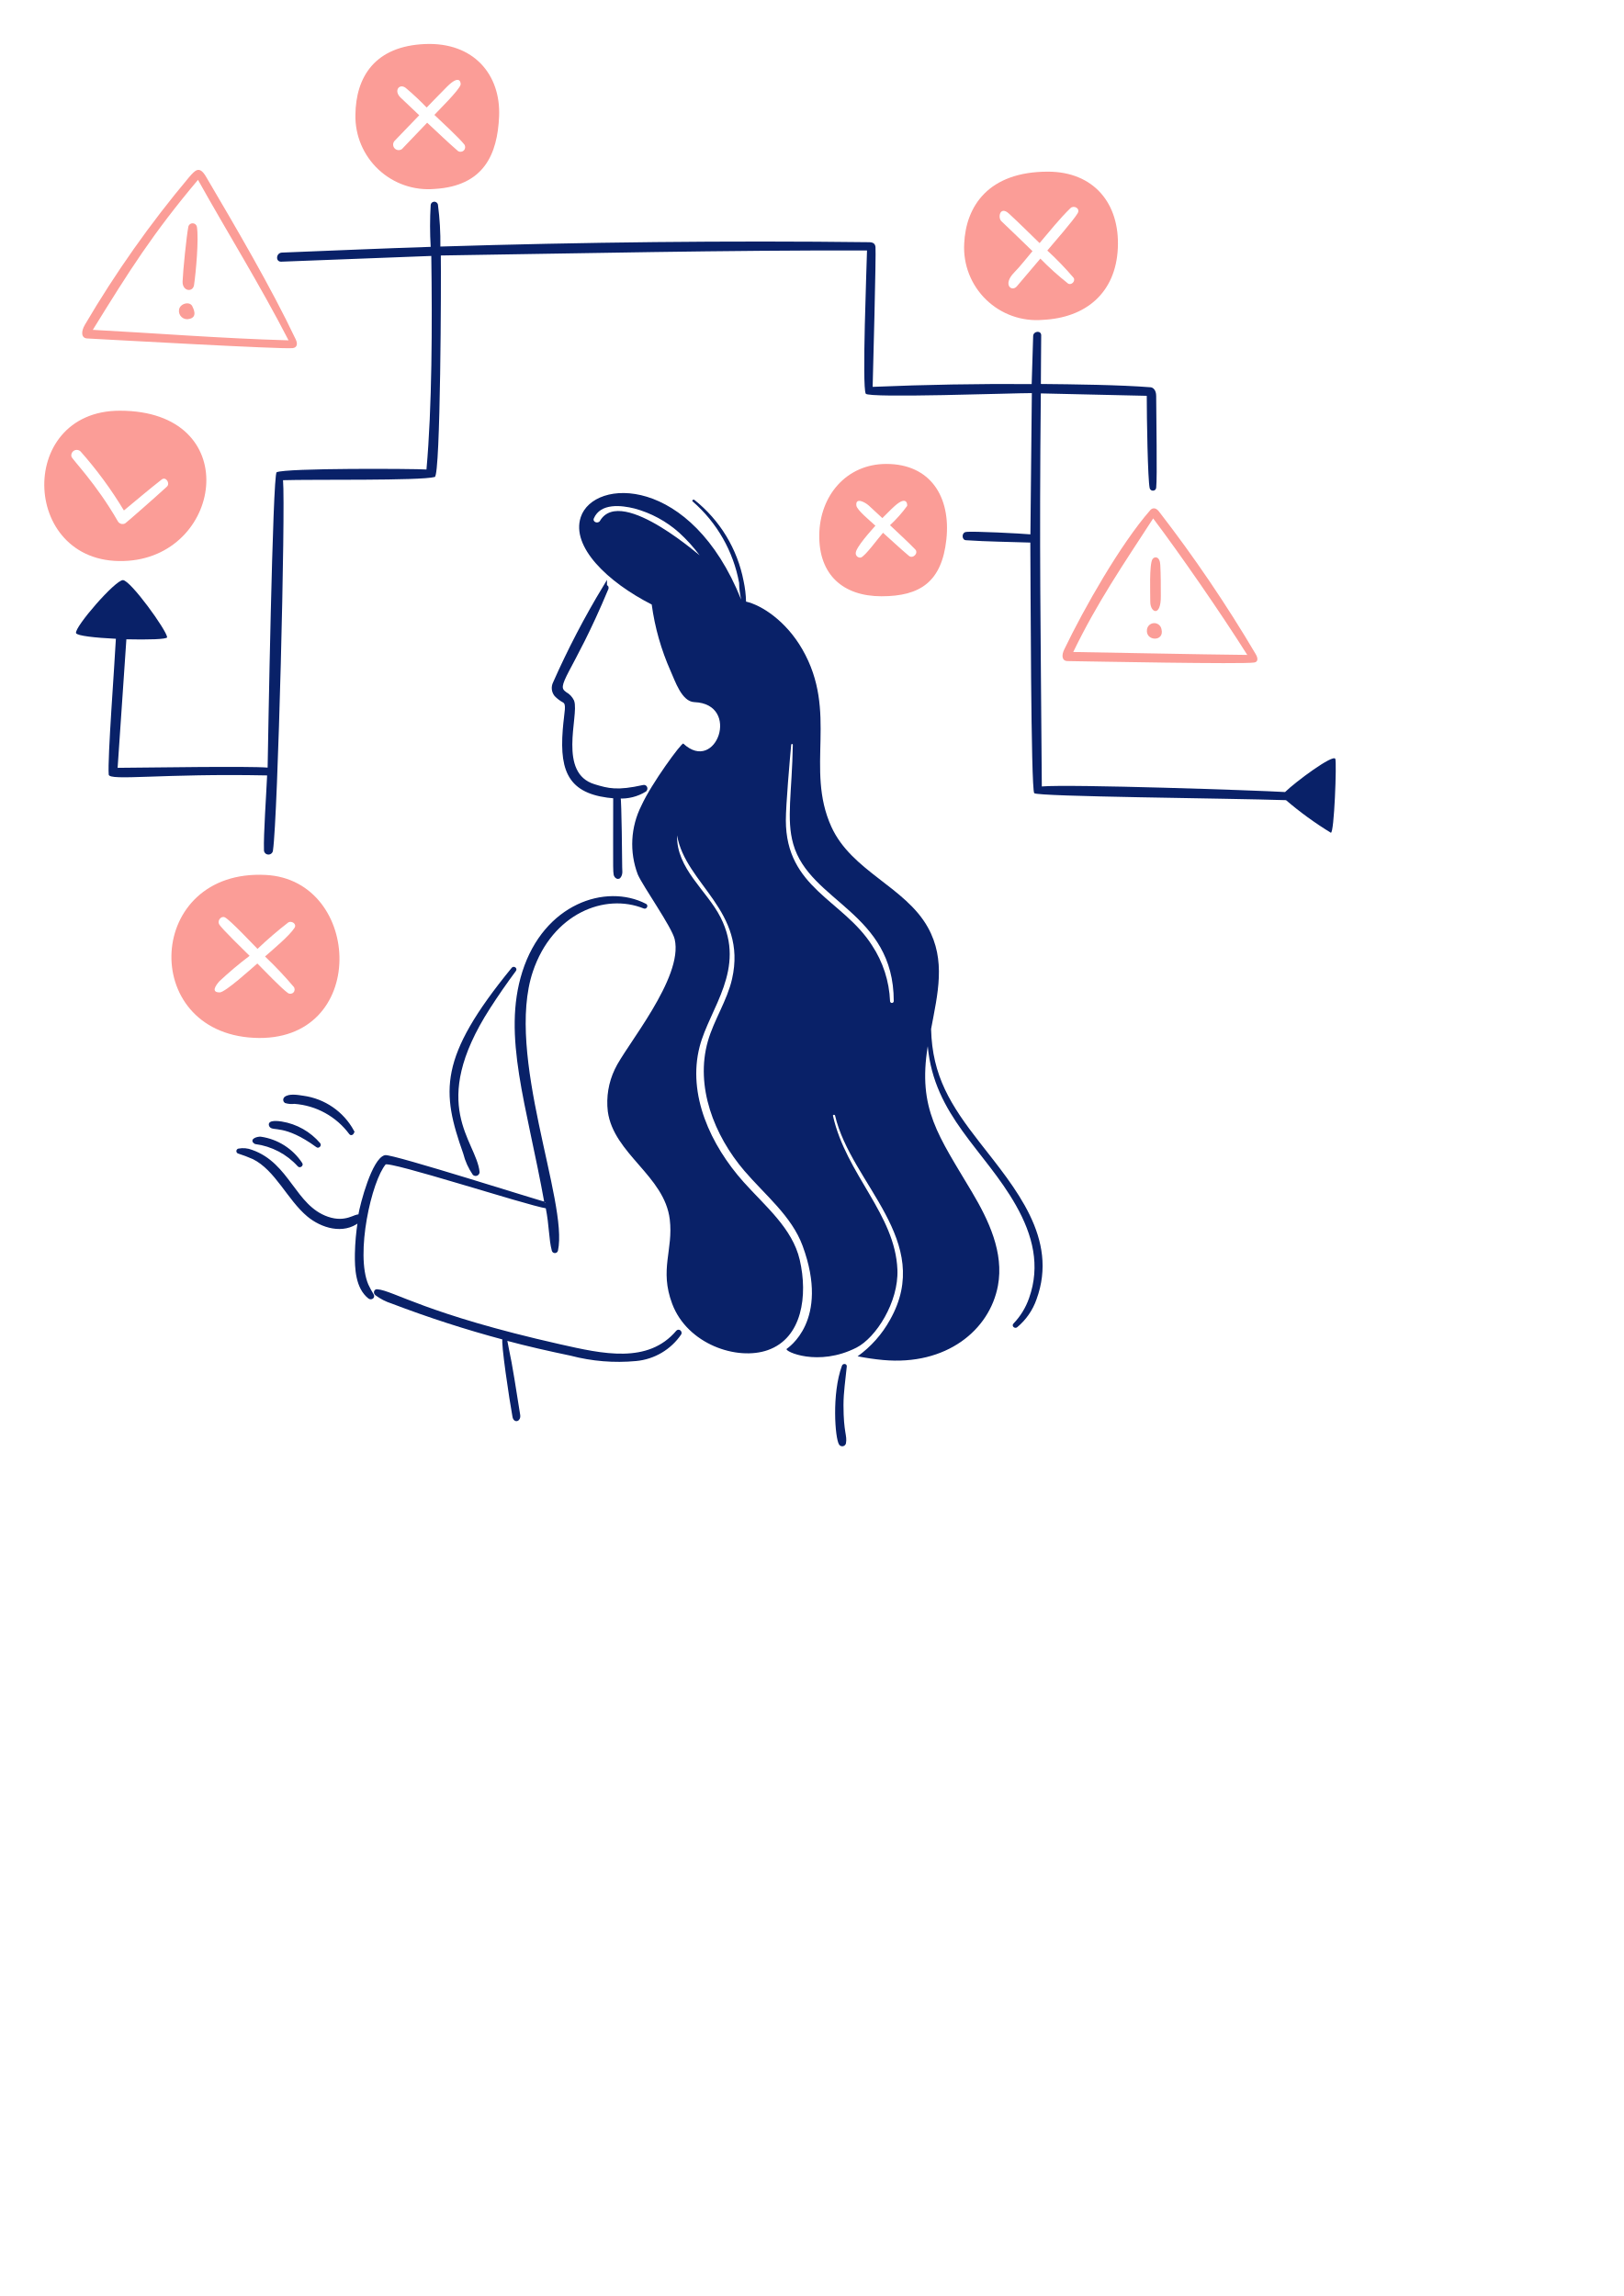
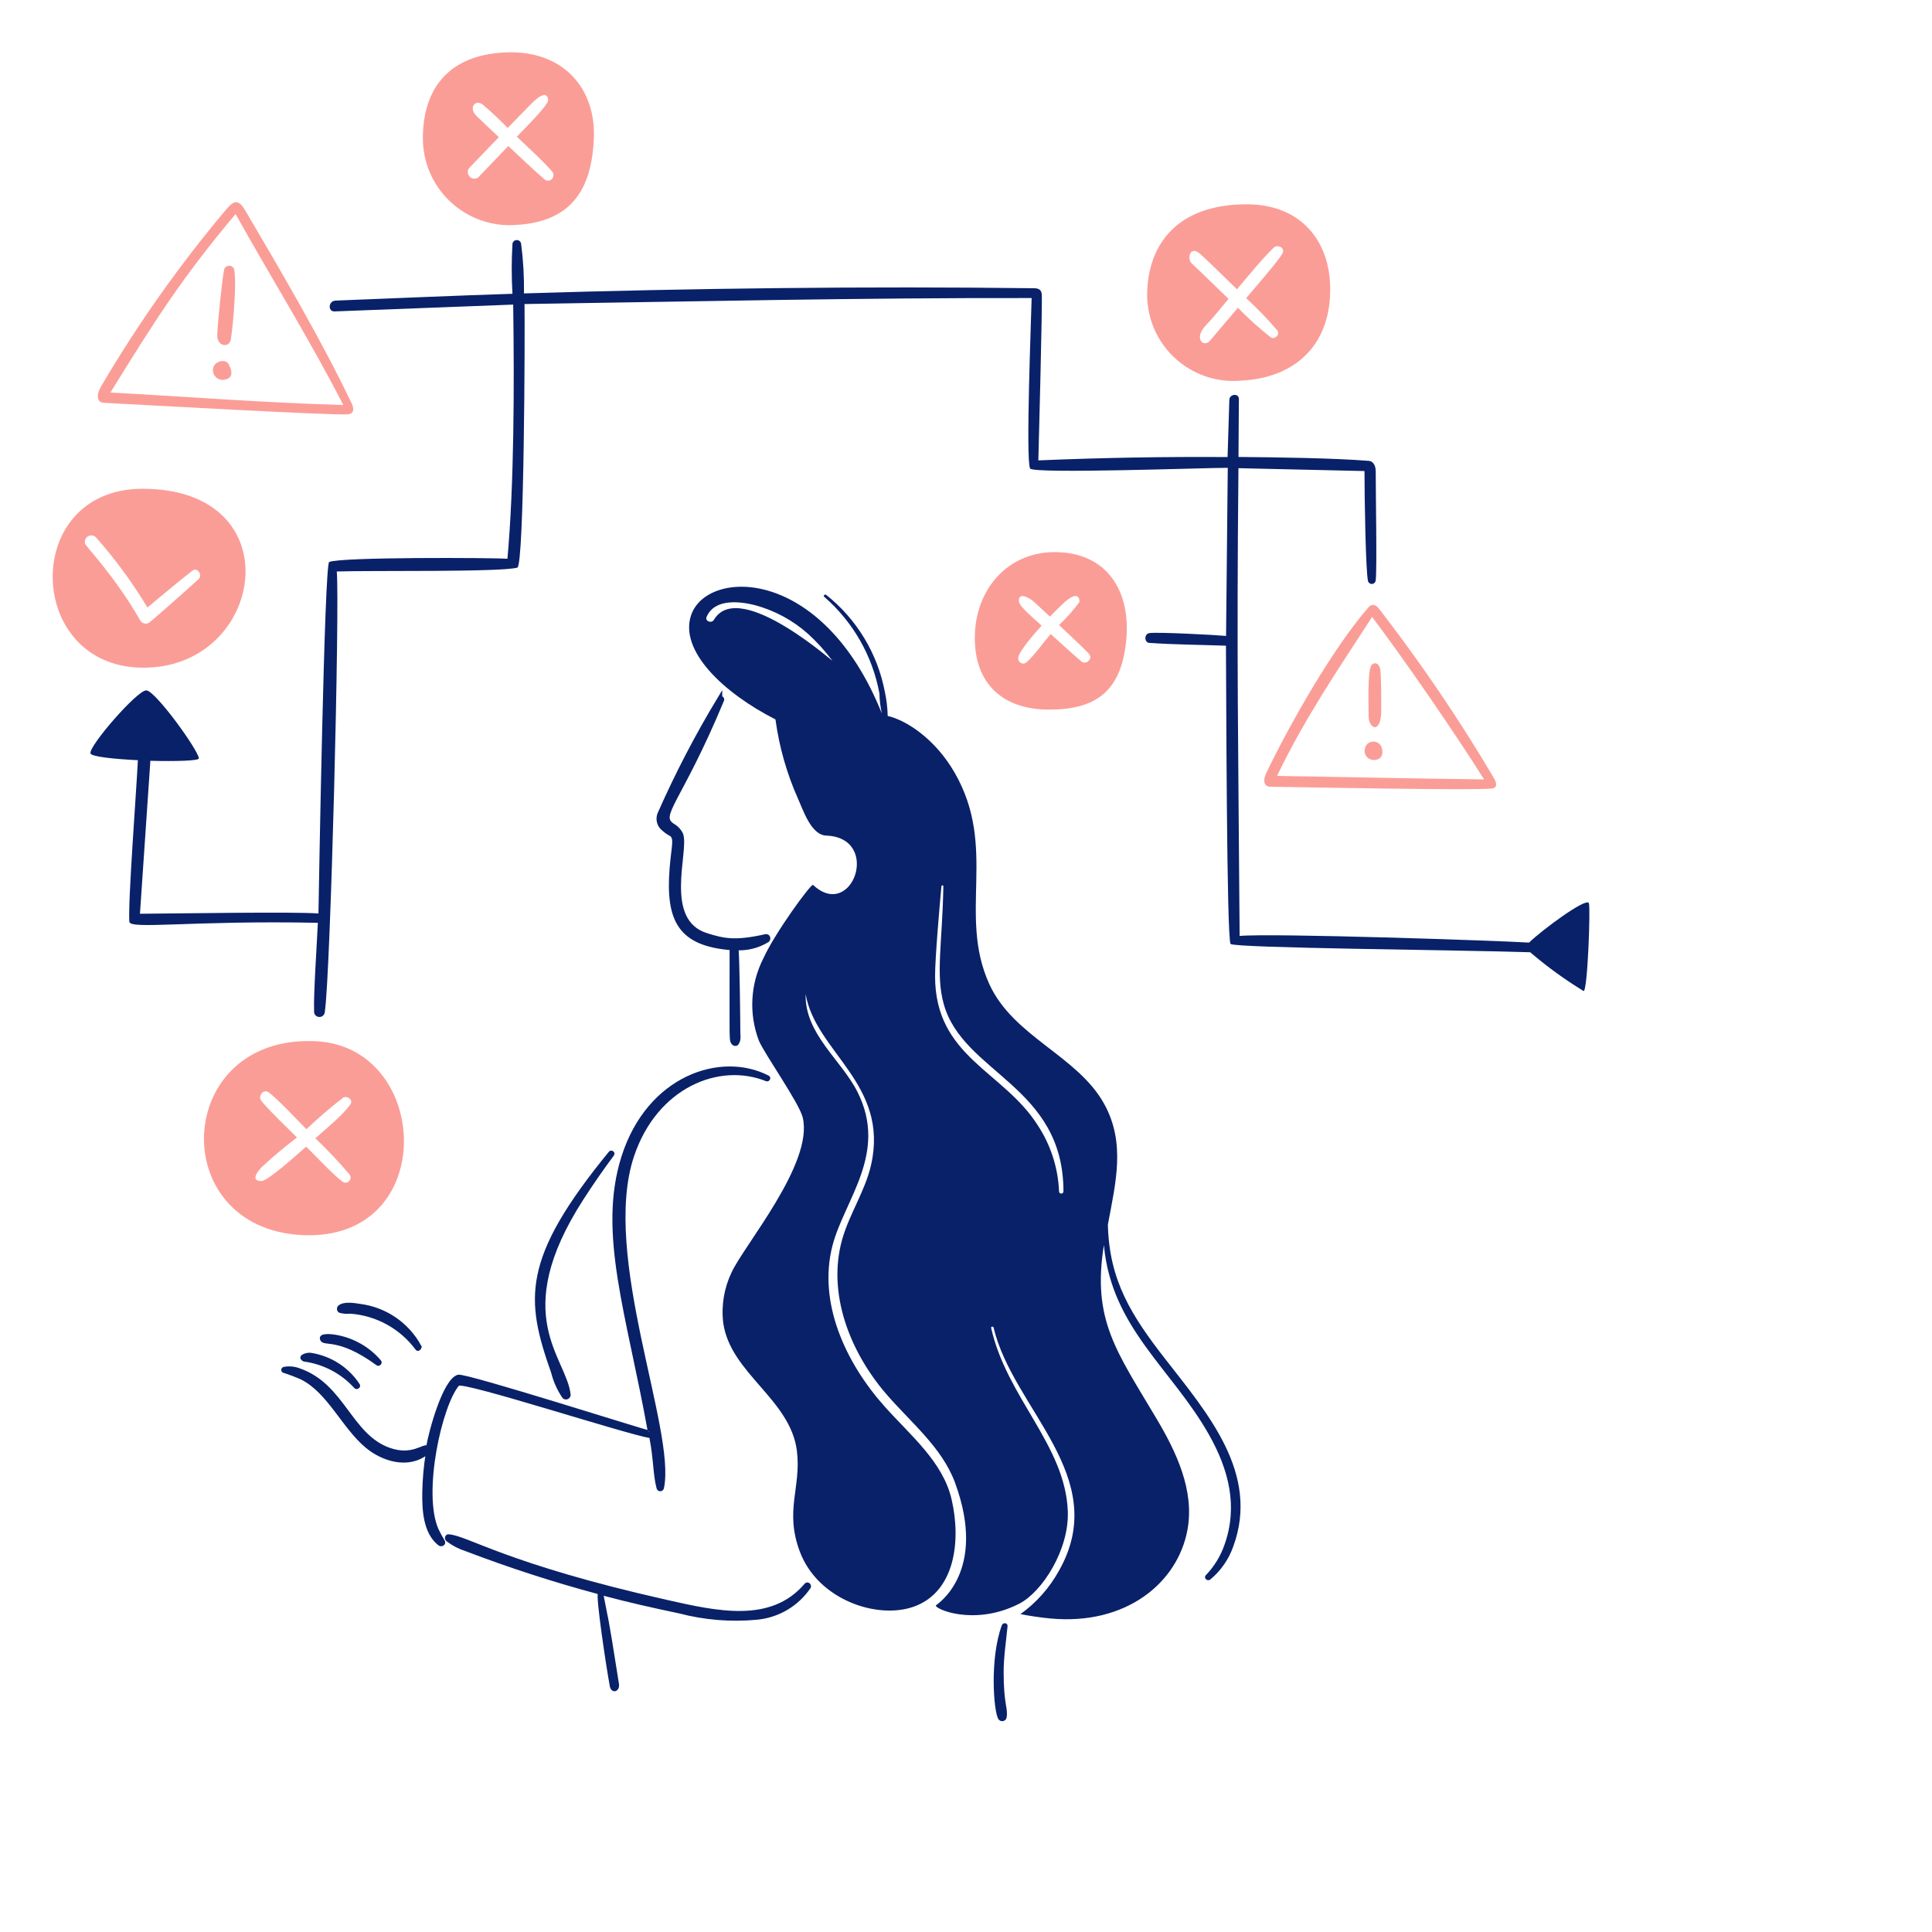
- <svg xmlns="http://www.w3.org/2000/svg" width="210mm" height="297mm" viewBox="0 0 210 297" version="1.1" id="svg455">
+ <svg xmlns="http://www.w3.org/2000/svg" width="210mm" height="210mm" viewBox="0 0 210 210" version="1.1" id="svg455">
  <defs id="defs452" />
  <g id="layer1">
    <g id="Group_428" data-name="Group 428" transform="matrix(0.2645833,0,0,0.2645833,-29.34986,-510.2301)" style="display:inline">
      <g id="Group_333" data-name="Group 333" transform="translate(73.184,179.034)">
        <g id="Group_364" data-name="Group 364" transform="translate(59.389,1770.883)">
          <path id="Path_230" data-name="Path 230" d="m 105.662,303.792 c 1.26,2.124 1.2,3.847 -0.707,4.144 -5.919,0.909 -79.442,-0.534 -91.172,-0.706 -2.926,0 -3.057,-2.864 -1.709,-5.638 9.742,-20.281 27.478,-51.474 42.092,-68.182 0.878,-1 2.566,-1.539 4.273,0.747 a 673.471,673.471 0 0 1 47.223,69.635 z m -53.14,-11.924 c -0.738,5.768 8.715,6.028 7.093,-0.255 a 3.587,3.587 0 0 0 -7.093,0.255 z M 54.146,278.3 c 0,5.3 5.277,7.605 5.158,-2.928 0,-5.064 0,-10.129 -0.258,-15.175 -0.212,-4.271 -2.862,-4.271 -3.824,-2.795 -1.632,2.543 -1.065,16.86 -1.076,20.898 z m 47.412,25.919 c -12.693,-20.17 -33.312,-49.935 -46,-66.731 -14.49,22.347 -27.315,41 -39.061,65.3 27.241,0.426 57.797,1.13 85.061,1.433 z" transform="translate(486.488,-5.515)" fill="#fb9d97" />
          <path id="Path_231" data-name="Path 231" d="m 407.714,113.176 c 14.422,24.508 31.816,54.145 43.865,79.572 1.2,2.5 0.429,4.079 -1.5,4.273 -5.16,0.607 -88.458,-4.1 -100.423,-4.723 -2.883,-0.151 -3.2,-3.227 -1.068,-6.8 a 527.752,527.752 0 0 1 50.766,-71.929 c 3.066,-3.535 5.091,-5.948 8.36,-0.393 z M 394.529,178.3 a 4.023,4.023 0 0 0 5.13,4.424 c 4.273,-0.963 1.623,-5.516 1.518,-5.834 -1.027,-3.047 -6.211,-1.833 -6.648,1.41 z m 4.594,-40.81 c -0.935,4.637 -2.692,22.2 -2.844,26.987 -0.152,4.787 5.023,5.448 5.6,1.687 0.942,-6.41 2.371,-22.5 1.391,-28.483 a 2.146,2.146 0 0 0 -4.146,-0.191 z m 48.953,55.723 c -14.061,-27.315 -30.022,-52.882 -44.272,-78.459 -22.115,26.3 -33.312,44.008 -51.411,73.332 29.659,1.563 62.223,4.17 95.684,5.13 z" transform="translate(-328.669,-48.312)" fill="#fb9d97" />
          <path id="Path_232" data-name="Path 232" d="m 416.97,197.166 c 60.487,0.039 50.746,69.72 4.273,73.356 -52.564,4.1 -55.811,-73.387 -4.273,-73.356 z m -23.695,22.392 c 0.3,1.387 11.943,12.947 22.69,31.646 a 2.653,2.653 0 0 0 3.6,1.041 c 0.545,-0.3 15.131,-13.1 20.4,-17.965 1.708,-1.582 -0.492,-5.087 -2.54,-3.484 -6.283,4.892 -12.333,10.086 -18.484,15.151 a 195.631,195.631 0 0 0 -21.157,-28.833 2.671,2.671 0 0 0 -4.5,2.455 z" transform="translate(-380.017,-17.86)" fill="#fb9d97" />
          <path id="Path_233" data-name="Path 233" d="m 377.86,365.446 c 47.5,2.413 50.6,82.5 -5.808,79.636 -56.408,-2.864 -52.734,-82.613 5.808,-79.636 z m -22.5,57.435 c 2.732,0 15.533,-11.645 18.417,-14.142 3.526,3.522 11.71,12.14 14.957,14.443 a 2.095,2.095 0 0 0 2.82,-3.035 188.063,188.063 0 0 0 -14.016,-14.83 c 3.89,-3.438 12.009,-10.191 14.421,-14.015 1.215,-1.9 -1.389,-3.569 -3.009,-2.671 A 194.68,194.68 0 0 0 373.866,401.6 c -2.35,-2.37 -13.332,-14.058 -15.9,-15.384 -1.86,-0.963 -3.759,1.518 -2.929,3.2 1.133,2.247 12.82,13.355 14.957,15.58 a 180.43,180.43 0 0 0 -14.807,12.476 c -1.921,2.195 -4.058,5.4 0.173,5.4 z" transform="translate(-269.631,40.825)" fill="#fb9d97" />
          <path id="Path_234" data-name="Path 234" d="m 347.666,99.745 c -0.812,18.271 -7.284,33.952 -31.579,35.386 a 35.648,35.648 0 0 1 -38.654,-36.2 c 0.194,-18.589 9.507,-33.689 34.186,-34.657 23.649,-0.92 36.959,14.981 36.047,35.471 z m -47.155,15.533 11.994,-12.541 c 5.023,4.616 9.9,9.423 15.085,13.867 a 2.267,2.267 0 0 0 3.1,-3.183 c -2.35,-3.057 -11.281,-11.281 -14.656,-14.507 2.123,-2.309 11.985,-11.924 12.82,-14.743 0.147,-0.492 0,-5.664 -6.677,1 -3.339,3.339 -6.6,6.774 -9.913,10.149 a 136.522,136.522 0 0 0 -10.237,-9.593 c -3.1,-2.348 -6.007,1.348 -2.541,4.7 3.035,2.926 6.089,5.791 9.146,8.675 l -12.052,12.522 a 2.705,2.705 0 0 0 3.946,3.7 z" transform="translate(-125.345,-64.239)" fill="#fb9d97" />
          <path id="Path_235" data-name="Path 235" d="m 61.837,145.731 c 0.813,-18.247 11.752,-35.206 40.919,-35.206 22.264,0 35.206,15.384 34.185,37.391 -1.021,22.007 -15.781,34.059 -36.641,35.064 A 35.45,35.45 0 0 1 61.84,145.732 Z m 18.21,-10.962 c 5.118,4.8 10.106,9.742 15.175,14.617 -2.993,3.482 -5.749,7.2 -8.974,10.467 -5.791,5.939 -1.153,9.657 1.323,6.732 q 5.738,-6.766 11.5,-13.548 a 141.7,141.7 0 0 0 13.5,12.158 c 1.646,1.11 3.87,-1.238 2.714,-2.819 a 152.311,152.311 0 0 0 -12.82,-13.291 c 3.162,-3.761 12.82,-14.808 14.828,-18.21 1.433,-2.479 -1.9,-4.06 -3.5,-2.522 -5.257,5.087 -10.3,11.455 -15.109,17.093 -4.956,-4.807 -9.87,-9.712 -14.957,-14.4 -4.325,-4.009 -5.645,1.884 -3.684,3.727 z" transform="translate(387.837,-48.089)" fill="#fb9d97" />
          <path id="Path_236" data-name="Path 236" d="m 153.047,216.46 c 21.643,0 31.6,16.194 29.357,36.921 -2.243,20.727 -12.819,27.779 -31.688,27.779 -18.869,0 -30.654,-10.56 -30.446,-29.916 0.208,-19.356 13.353,-34.784 32.777,-34.784 z M 140.6,262.227 c 2.125,-0.639 8.547,-9.572 10.836,-12.116 4.273,3.782 8.331,7.672 12.669,11.3 1.924,1.6 4.855,-1.365 3.055,-3.183 -3.945,-4.079 -8.195,-7.891 -12.307,-11.815 a 64.908,64.908 0 0 0 8.355,-9.409 c 0.213,-0.577 0,-5.363 -6.027,0 -2.124,1.9 -4.036,3.972 -6.07,5.939 l -6.58,-6.092 c -1.86,-1.708 -6.677,-4.273 -6.112,0 0.258,2.125 6.709,7.415 9.3,9.809 -1.775,2.01 -9.712,10.685 -9.615,13.418 a 2.126,2.126 0 0 0 2.068,2.181 2.094,2.094 0 0 0 0.44,-0.035 z" transform="translate(258.558,-11.129)" fill="#fb9d97" />
          <path id="Path_241" data-name="Path 241" d="m 98.129,335.165 c -0.245,-3.4 -17.841,-27.778 -21.575,-27.923 -3.734,-0.145 -23.786,22.992 -22.954,25.895 0.371,1.326 9.561,2.311 19.476,2.781 -0.624,12.819 -4.141,58.715 -3.5,66.4 0.285,3.248 26.31,-0.641 77.429,0.407 -0.4,9.166 -1.809,29.379 -1.543,36.323 a 2.161,2.161 0 0 0 1.971,2.351 2.194,2.194 0 0 0 2.425,-1.911 c 0.006,-0.054 0.01,-0.106 0.011,-0.159 2.382,-15.9 6.169,-167.007 4.913,-180.937 13.75,-0.471 67.248,0.343 74.176,-1.582 2.864,-0.766 3.152,-97.475 2.952,-108.285 69.344,-1.047 138.484,-2.607 208.334,-2.459 -0.156,7.631 -2.5,66.467 -0.625,70.021 1.214,2.285 72.714,-0.321 81.2,-0.279 q -0.346,34.532 -0.7,69.059 c -3.944,-0.386 -28.481,-1.687 -31.555,-1.153 -2.189,0.382 -2.024,3.888 0,4.014 10.491,0.728 21.024,0.772 31.512,1.153 0.131,15.385 0.241,120.816 1.915,122.527 1.674,1.711 94.623,2.471 123.07,3.413 a 169.389,169.389 0 0 0 21.909,15.918 c 1.673,0.608 2.93,-34.6 2.19,-36.115 -1.027,-2.424 -19.36,11.136 -24.56,16.222 -13.352,-0.813 -105.531,-3.926 -118.906,-2.729 -0.549,-78.142 -1.276,-113.98 -0.484,-192.162 l 51.779,1.178 c 0,11.087 0.485,40.766 1.433,45.146 a 1.61,1.61 0 0 0 1.91,1.2 1.578,1.578 0 0 0 1.264,-1.368 c 0.573,-4.766 0,-35.6 0,-44.87 0,-3.035 -1.565,-4.125 -2.6,-4.273 -14.96,-1.2 -38.118,-1.476 -53.763,-1.624 0,-7.5 0.131,-15.342 0.156,-23.8 0,-2.5 -3.834,-2.124 -3.924,0.343 -0.314,9.573 -0.53,16.559 -0.726,23.5 q -38.87,-0.275 -77.736,1.366 c 0.154,-5.791 1.74,-65.275 1.387,-68.374 -0.2,-1.665 -1.167,-2.327 -3.13,-2.348 -68.523,-0.857 -141.016,0 -209.565,2.125 a 142.776,142.776 0 0 0 -1.188,-20.449 1.78,1.78 0 0 0 -2.039,-1.447 1.752,1.752 0 0 0 -1.511,1.6 174.133,174.133 0 0 0 0,20.449 c -23.884,0.769 -44.951,1.709 -72.711,2.8 -2.929,0.128 -3.261,4.574 -0.313,4.443 l 73.325,-2.8 c 0.485,33.567 0.375,74.037 -2.361,104.4 -5.837,-0.407 -68.611,-0.768 -73.236,1.348 -1.982,0.911 -4.209,133.777 -4.407,144.4 -9.121,-0.792 -57.838,0 -73.329,0.107 l 4.282,-62.837 c 10.268,0.257 19.993,0.021 19.922,-1.005 z" transform="translate(-38.075,-45.106)" fill="#092168" />
        </g>
        <g id="Group_535" data-name="Group 535" transform="translate(143.789,1878.822)">
          <path id="Path_801" data-name="Path 801" d="m 55.491,508.038 c -6.371,-16.911 0.616,-26.3 -1.2,-41.31 C 51.7,445.4 26.872,434.753 24.006,413.984 a 37.63,37.63 0 0 1 3.421,-20.655 c 5.12,-11.183 33.685,-44.716 29.268,-63.57 -1.406,-6.013 -15.566,-25.9 -18.048,-31.686 a 41.782,41.782 0 0 1 1.806,-33.689 c 4.812,-10.643 19.652,-30.88 20.454,-30.28 16.044,15.041 28.28,-19.386 5.413,-20.256 -6.215,-0.236 -9.438,-10.419 -11.631,-15.239 A 119.446,119.446 0 0 1 45.468,166.121 C 23.8,155.1 6,137.86 10.775,123.409 17.111,104.194 64.75,102.67 89.184,163.7 a 40.848,40.848 0 0 1 -1,-8.222 69.23,69.23 0 0 0 -22.666,-39.714 c -0.6,-0.4 0.2,-1.2 0.8,-0.8 a 66.766,66.766 0 0 1 24.065,39.706 53.943,53.943 0 0 1 1.2,10.027 c 7.819,1.8 19.6,9.6 27.474,23.263 17.789,30.88 1.251,58.256 14.235,86.832 9.864,21.7 36.057,29.329 47.134,49.129 9.031,16.151 4.789,32.613 1.608,49.734 0.535,22.985 9.639,37.345 23.666,55.345 17.42,22.366 38.771,46.993 27.873,76.805 a 31.012,31.012 0 0 1 -9.431,13.634 c -1.2,1 -3.01,-0.6 -1.806,-1.805 a 34.209,34.209 0 0 0 7.6,-12.433 c 5.6,-15.759 1.825,-30.747 -6.42,-45.321 -15.307,-27.068 -40.026,-43.831 -43.116,-77.809 -4.968,30.789 5.219,43.659 21.666,71.392 8.07,13.608 15.672,29.481 12.635,45.72 -4.048,21.666 -25.178,39.151 -56.15,36.3 -4.212,-0.38 -8.222,-1 -12.433,-1.8 a 54.242,54.242 0 0 0 15.843,-17.865 c 21.784,-38.581 -19.063,-66.4 -26.874,-99.866 -0.2,-0.6 -1.2,-0.4 -1,0.2 6.416,28.577 30.409,48.111 31.485,75.2 0.627,15.794 -10.468,33.233 -20.051,38.1 -18.713,9.5 -35.3,1.8 -34.092,0.6 0.38,-0.4 21.328,-13.589 7.819,-50.334 -5.386,-14.653 -18.4,-24.92 -28.474,-36.7 -14.889,-17.405 -24.133,-41.329 -17.865,-63.368 2.976,-10.438 9.423,-19.857 11.833,-30.481 7.545,-33.26 -22.807,-46.373 -26.87,-70.191 -0.43,16.307 14.592,26.95 21.256,40.109 12.772,25.23 -5.377,44.43 -10.228,63.173 -6.082,23.445 5.367,48.168 21.457,66.177 10.6,11.859 23.9,22.651 27.474,38.1 4.022,17.4 1.235,38.212 -15.642,44.119 -15.012,5.286 -39.263,-2.882 -46.698,-22.618 z m 13.235,-366.2 A 78.52,78.52 0 0 0 58.896,131.009 53.922,53.922 0 0 0 37.04,119.178 c -6.416,-1.6 -16.569,-2.775 -19.853,4.812 -0.787,1.813 2.041,2.832 3.007,1.2 10.571,-17.814 51.987,20.11 48.532,16.646 z m 84.422,190.914 a 53.429,53.429 0 0 1 8.826,27.273 0.903,0.903 0 0 0 1.806,0 c 0,-43.416 -41.117,-48.464 -49.133,-76.809 -3.467,-12.247 -0.62,-25.045 -0.2,-48.529 a 0.4,0.4 0 1 0 -0.8,0 c -0.711,7.6 -2.608,29.314 -2.608,36.9 -0.003,33.203 27.935,38.889 42.11,61.164 z" transform="translate(167.06)" fill="#092168" />
          <path id="Path_802" data-name="Path 802" d="m 137.151,135.949 a 0.452,0.452 0 0 1 0.8,0.4 c -17.717,42.527 -26.84,47.24 -20.252,51.737 a 8.088,8.088 0 0 1 3.421,3.611 c 2.509,6.8 -8.476,35.628 10.643,41.512 6.865,2.113 11.506,3.269 24.262,0.4 0.81,-0.182 1.2,0.8 0.6,1.4 a 21.89,21.89 0 0 1 -12.836,3.212 c 0.513,2.551 0.8,32.062 0.8,34.693 0,1.6 0.4,3.007 -0.6,4.409 -0.2,0.4 -0.8,0.2 -1,0 -1.11,-1.33 -0.8,0.76 -0.8,-39.1 -21.248,-1.638 -26.307,-11.251 -24.665,-32.488 0.722,-9.313 2.113,-12.513 -0.2,-14.239 a 16.014,16.014 0 0 1 -4.01,-3.007 5.223,5.223 0 0 1 -0.6,-5.618 415.72,415.72 0 0 1 24.437,-46.925 z" transform="translate(52.509,21.73)" fill="#092168" stroke="#092168" stroke-width="2" />
          <path id="Path_806" data-name="Path 806" d="m 63.9,336.5 c 0.2,-0.8 1.6,-0.8 1.4,0.2 -0.6,6.215 -1.6,12.43 -1.6,18.85 0,13.684 1.927,14.843 1.2,18.648 a 1.357,1.357 0 0 1 -2.406,0.4 C 60.584,371.734 58.923,350.08 63.9,336.5 Z" transform="translate(242.071,201.998)" fill="#092168" stroke="#092168" stroke-width="1" />
          <path id="Path_807" data-name="Path 807" d="m 220.959,283.983 c 0.38,0.81 -0.783,1.988 -1.4,1.2 a 37.251,37.251 0 0 0 -27.273,-15.041 10.734,10.734 0 0 1 -4.413,-0.38 1.342,1.342 0 0 1 -0.2,-2.007 c 2.007,-1.8 6.412,-0.954 8.826,-0.6 a 32.819,32.819 0 0 1 24.464,16.828 z" transform="translate(-154.428,139.61)" fill="#092168" stroke="#092168" stroke-width="1" />
          <path id="Path_808" data-name="Path 808" d="m 196.091,275.287 c -1.243,-2.589 4.413,-1.8 5.614,-1.6 a 30.755,30.755 0 0 1 18.451,10.413 c 0.6,0.8 -0.6,1.806 -1.2,1.205 -15.84,-11.573 -21.694,-7.589 -22.865,-10.018 z" transform="translate(-170.068,145.706)" fill="#092168" stroke="#092168" stroke-width="1" />
          <path id="Path_809" data-name="Path 809" d="m 222.595,291.1 a 34.507,34.507 0 0 0 -21.054,-11.023 c -2.809,-1.6 1.2,-2.79 2.608,-2.608 A 28.668,28.668 0 0 1 224,290.1 c 0.6,0.8 -0.8,1.8 -1.405,1 z" transform="translate(-182.736,149.338)" fill="#092168" stroke="#092168" stroke-width="1" />
          <path id="Path_810" data-name="Path 810" d="m 146.4,371.288 c -9.624,-8.051 -15.55,-22.514 -26.672,-28.075 a 74.91,74.91 0 0 0 -7.42,-2.809 0.76,0.76 0 0 1 0.2,-1.4 11.544,11.544 0 0 1 6.416,0.6 c 18.245,6.355 20.906,27.117 37.1,32.69 9.183,3.159 13.707,-1.87 15.444,-1 0.992,-5.968 6.739,-27.524 12.631,-29.078 3.083,-0.813 78.409,23.244 78.409,22.86 -8.6,-47.894 -20.754,-81.655 -10.826,-112.893 10.457,-32.914 40.36,-42.907 59.757,-32.887 0.8,0.411 0.2,1.6 -0.6,1.4 -19.45,-7.925 -45.366,2.562 -54.949,31.082 -13.782,41.022 17.402,112.953 12.233,136.562 a 1.045,1.045 0 0 1 -2.007,0 c -1.52,-5.7 -1.209,-12.053 -3.007,-21.054 -10.449,-1.745 -77.007,-23.464 -79.014,-21.461 -7.1,8.286 -15.132,44.173 -8.621,59.362 a 48.88,48.88 0 0 0 2.608,4.813 c 0.783,1.216 -0.8,2.2 -1.806,1.4 -6.181,-4.862 -6.519,-14.444 -6.42,-21.457 a 116.8,116.8 0 0 1 1.406,-15.843 c -7.62,6.011 -18.21,2.757 -24.862,-2.812 z" transform="translate(-101.923,93.615)" fill="#092168" stroke="#092168" stroke-width="1" />
          <path id="Path_811" data-name="Path 811" d="m 104.221,316.718 c 7.709,0.593 23.635,12.08 89.238,26.87 20.819,4.694 43.238,9.864 57.355,-6.819 0.8,-0.8 2,0.2 1.6,1.2 a 29.45,29.45 0 0 1 -21.666,12.832 91.641,91.641 0 0 1 -31.887,-2.6 c -10.643,-2.227 -21.256,-4.615 -31.682,-7.424 2.436,13.007 1.357,4.793 6.416,36.9 0.441,2.8 -2.406,3.611 -2.809,0.6 -1.414,-7.541 -5.827,-36.871 -4.812,-37.9 a 556.78,556.78 0 0 1 -54.546,-17.649 26.554,26.554 0 0 1 -7.819,-4.01 c -0.988,-0.803 -0.391,-2.206 0.612,-2 z" transform="translate(-25.858,184.684)" fill="#092168" stroke="#092168" stroke-width="1" />
          <path id="Path_812" data-name="Path 812" d="m 159.267,333.642 a 1.452,1.452 0 0 1 -2.406,1 31.512,31.512 0 0 1 -4.615,-10.225 c -10.6,-30.029 -12.331,-46.449 23.666,-90.443 0.6,-0.6 1.8,0.2 1.2,1 -4.443,5.991 -8.629,12.027 -12.631,18.245 -30.822,47.89 -6.731,65.257 -5.214,80.423 z" transform="translate(-31.371,110.001)" fill="#092168" stroke="#092168" stroke-width="1" />
        </g>
      </g>
    </g>
  </g>
</svg>
